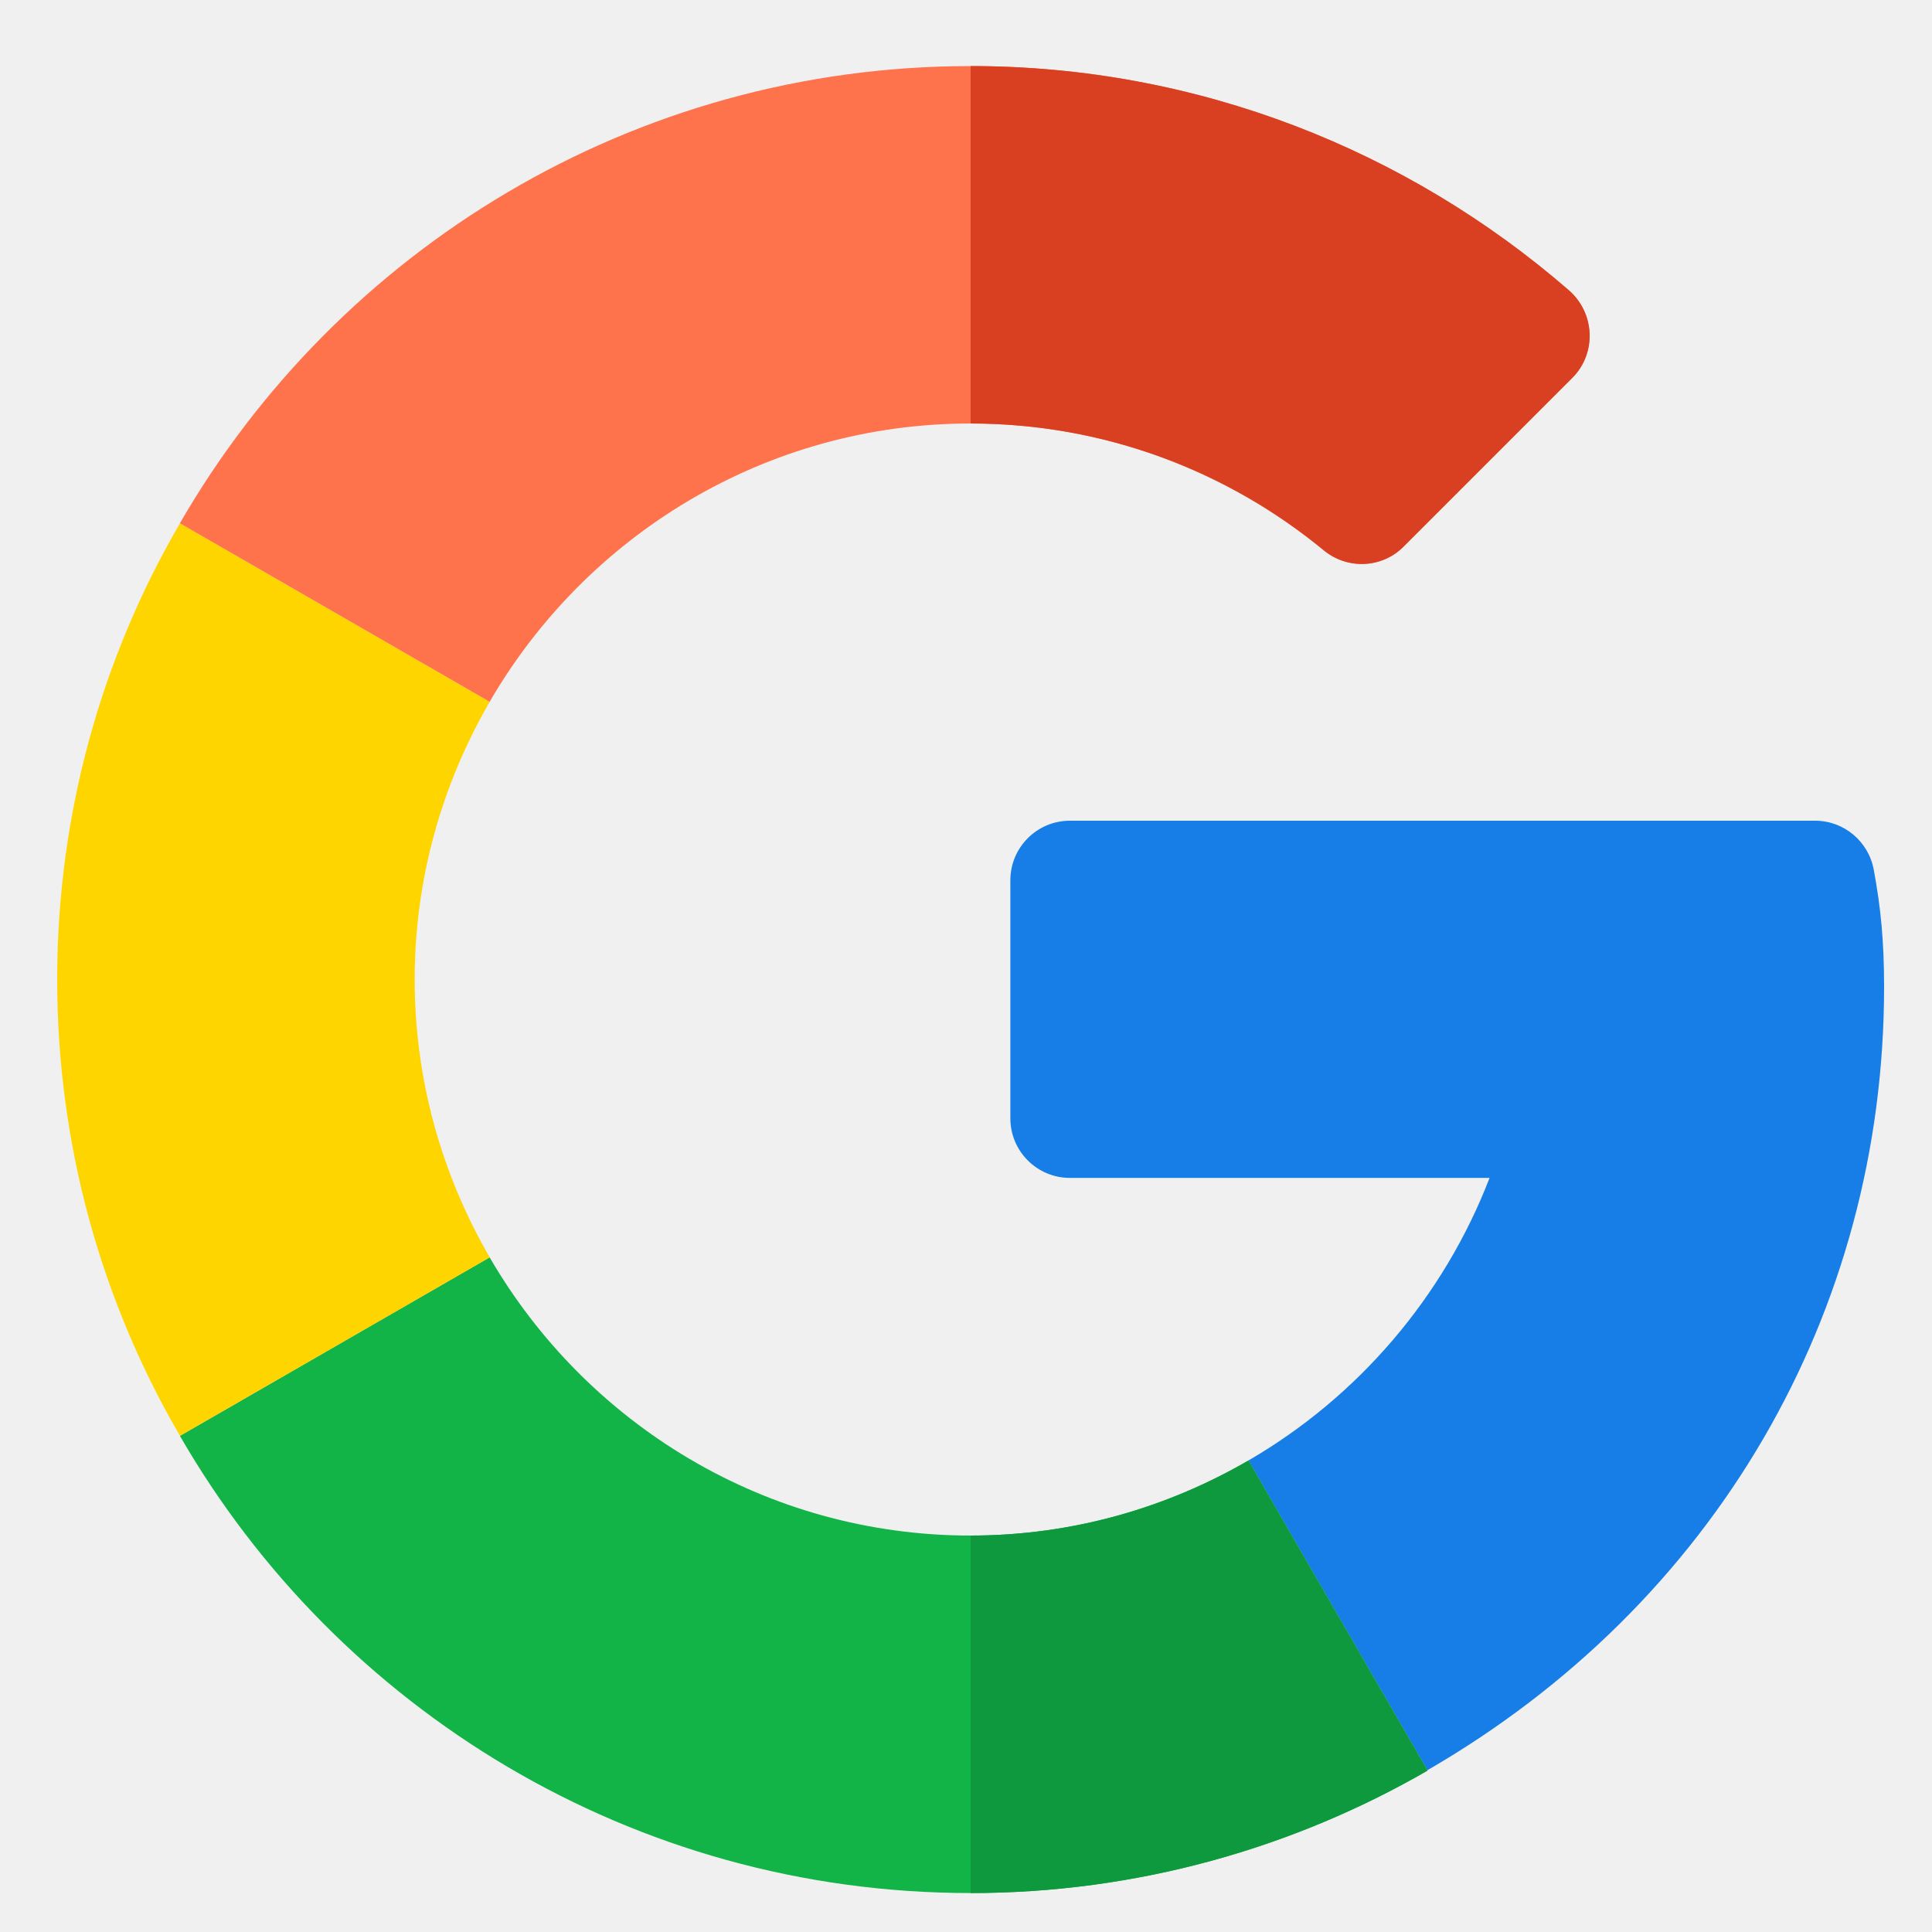
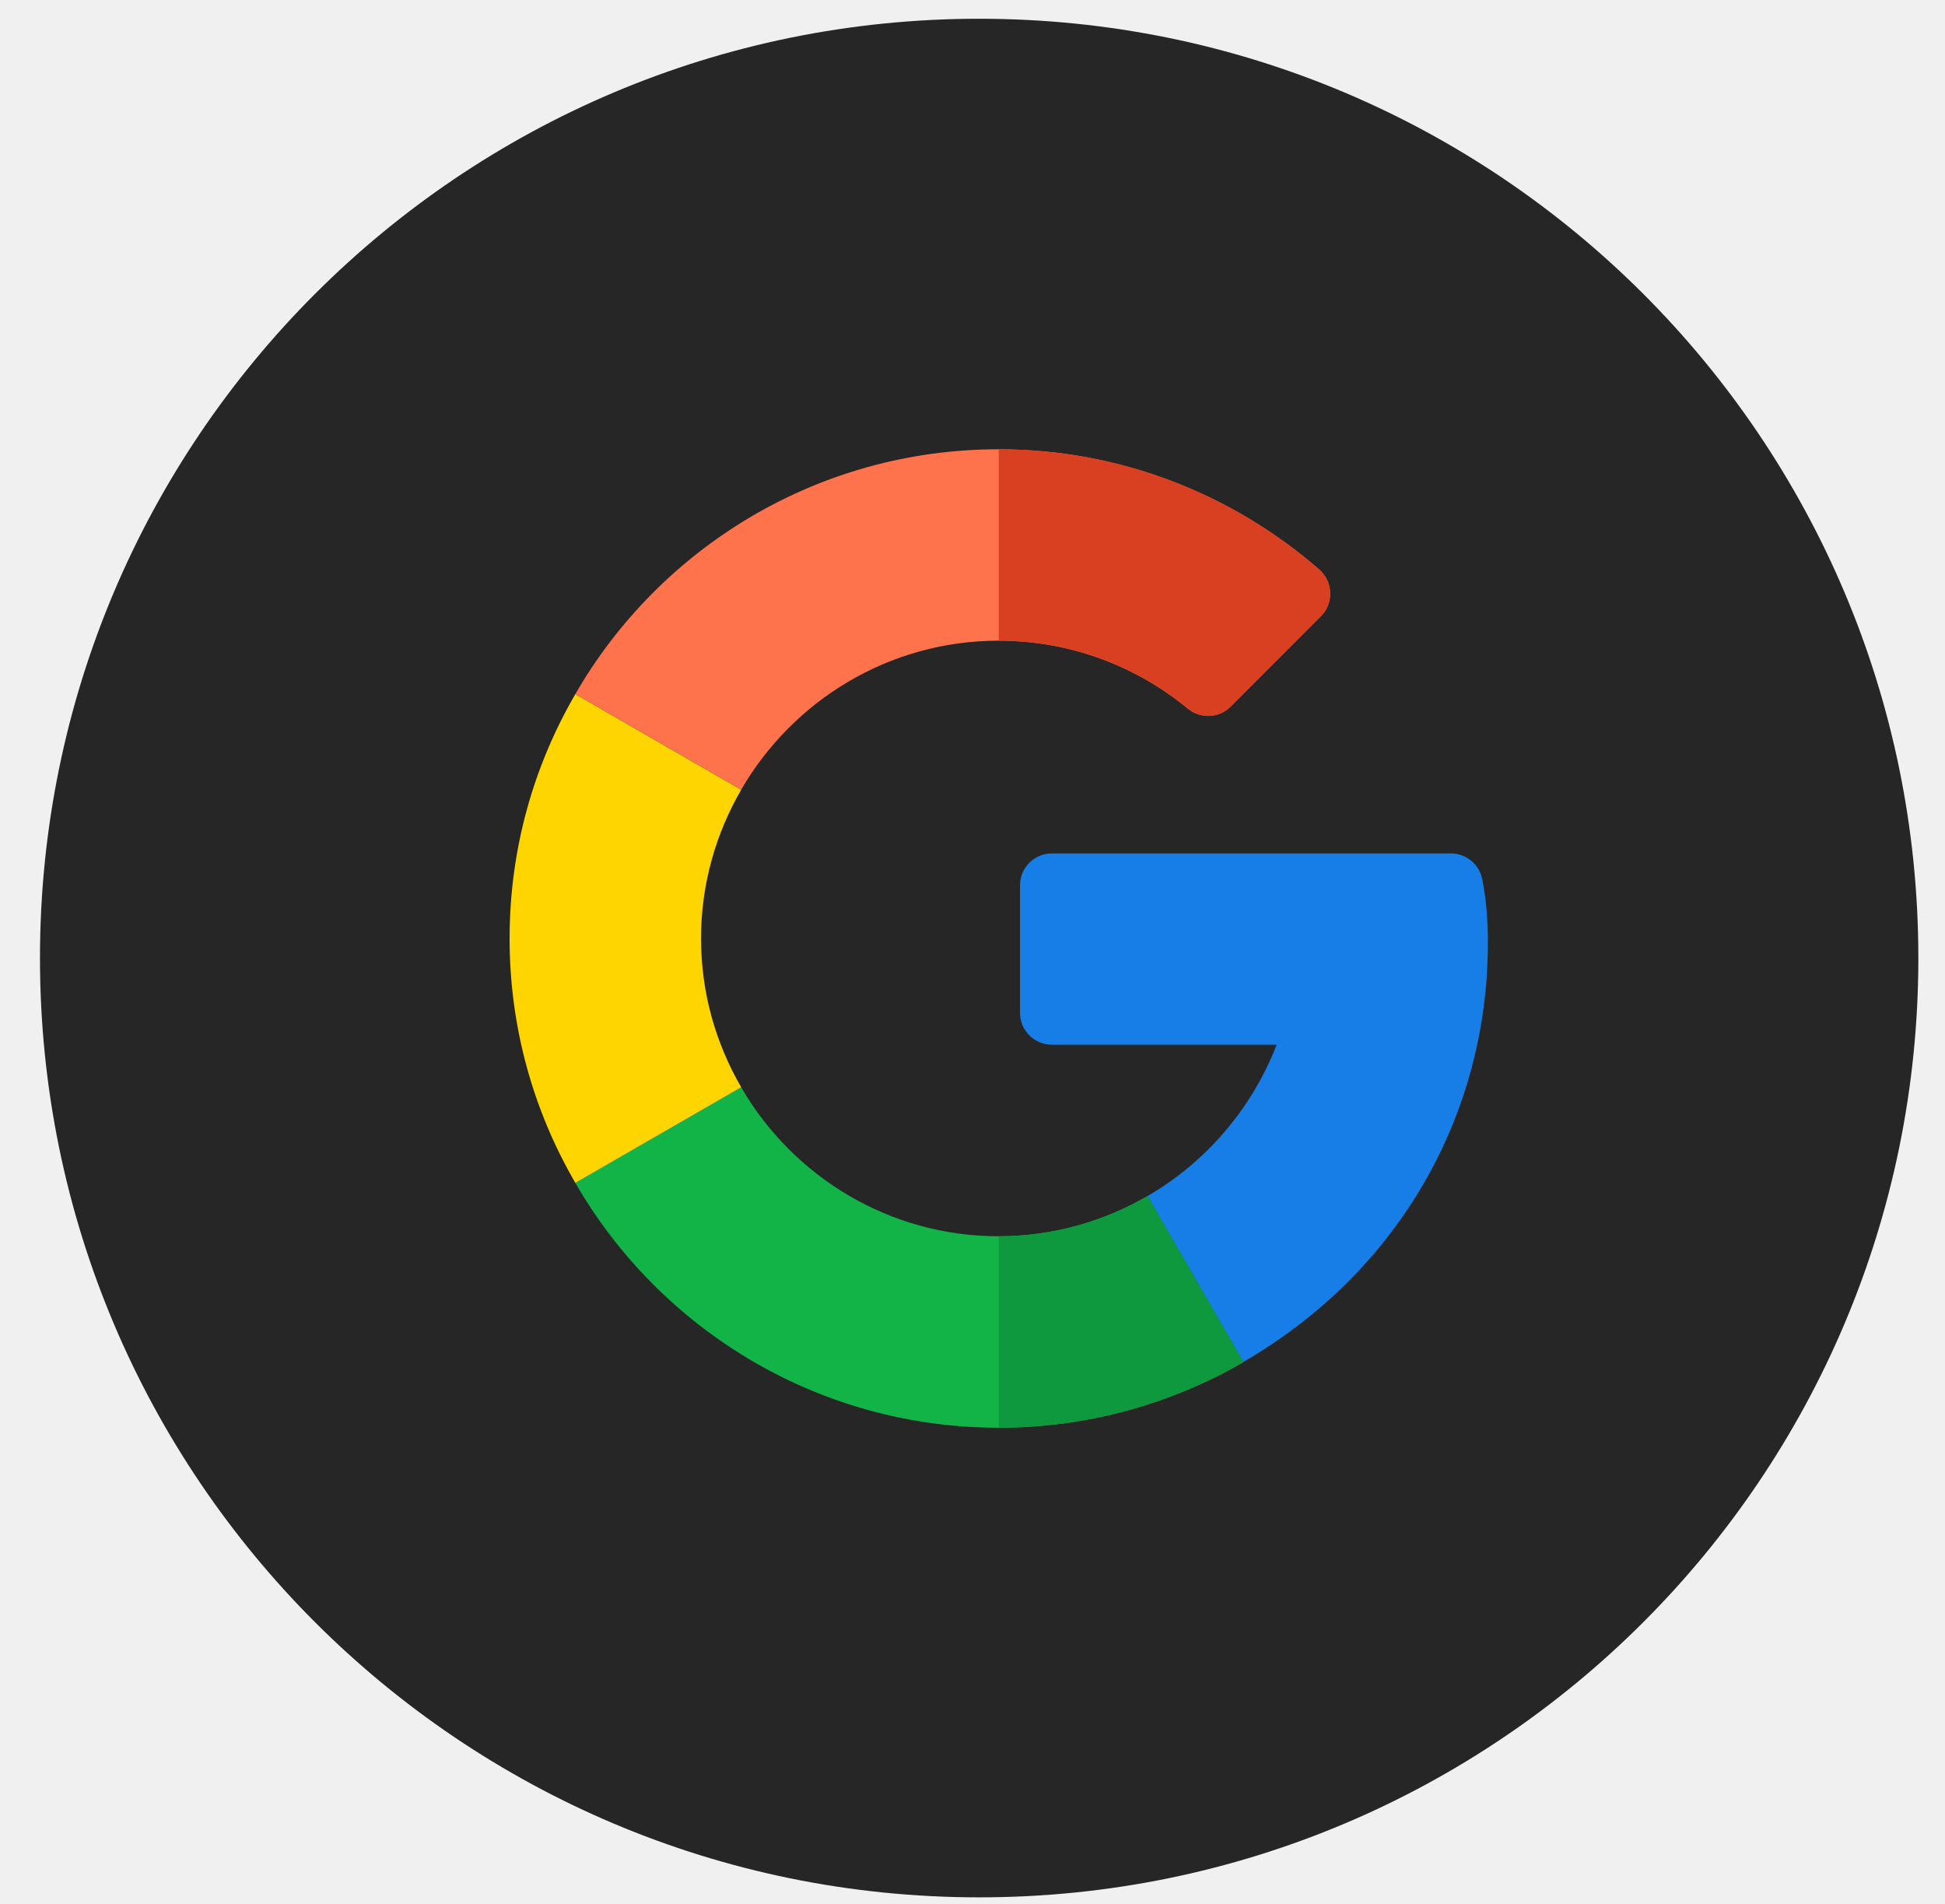
- <svg xmlns="http://www.w3.org/2000/svg" width="25" height="25" viewBox="0 0 25 25" fill="none">
-   <g clip-path="url(#clip0_1_1394)">
-     <path d="M23.488 10.62L13.845 10.62C13.419 10.62 13.074 10.965 13.074 11.391V14.471C13.074 14.897 13.419 15.242 13.845 15.242H19.275C18.68 16.785 17.57 18.077 16.154 18.899L18.47 22.907C22.184 20.759 24.38 16.99 24.38 12.77C24.38 12.17 24.336 11.74 24.247 11.257C24.18 10.889 23.861 10.62 23.488 10.62Z" fill="#167EE6" />
-     <path d="M12.559 19.87C9.902 19.87 7.582 18.419 6.336 16.27L2.328 18.58C4.367 22.115 8.188 24.496 12.559 24.496C14.703 24.496 16.726 23.919 18.469 22.913V22.907L16.154 18.899C15.095 19.513 13.869 19.87 12.559 19.87Z" fill="#12B347" />
-     <path d="M18.471 22.912V22.907L16.155 18.899C15.096 19.513 13.871 19.87 12.56 19.87V24.496C14.705 24.496 16.728 23.918 18.471 22.912Z" fill="#0F993E" />
-     <path d="M5.366 12.675C5.366 11.366 5.723 10.14 6.337 9.081L2.329 6.771C1.317 8.508 0.74 10.526 0.74 12.675C0.74 14.825 1.317 16.843 2.329 18.58L6.337 16.27C5.723 15.211 5.366 13.985 5.366 12.675Z" fill="#FFD500" />
-     <path d="M12.559 5.48C14.292 5.48 15.884 6.096 17.127 7.12C17.434 7.373 17.88 7.355 18.161 7.074L20.343 4.891C20.662 4.573 20.639 4.051 20.299 3.755C18.216 1.948 15.505 0.855 12.559 0.855C8.188 0.855 4.367 3.236 2.328 6.771L6.336 9.081C7.582 6.932 9.902 5.48 12.559 5.48Z" fill="#FE724C" />
-     <path d="M17.129 7.12C17.435 7.373 17.881 7.355 18.162 7.074L20.345 4.891C20.663 4.573 20.641 4.051 20.3 3.755C18.217 1.948 15.507 0.855 12.56 0.855V5.48C14.293 5.48 15.885 6.096 17.129 7.12Z" fill="#D93F21" />
+ <svg xmlns="http://www.w3.org/2000/svg" width="47" height="46" viewBox="0 0 47 46" fill="none">
+   <circle cx="23.661" cy="23.148" r="22.695" fill="#262626" />
+   <g clip-path="url(#clip0_1_1545)">
+     <path d="M35.062 20.62L25.419 20.62C24.993 20.62 24.648 20.965 24.648 21.391V24.471C24.648 24.897 24.993 25.242 25.419 25.242H30.849C30.254 26.785 29.144 28.077 27.729 28.899L30.044 32.907C33.758 30.759 35.954 26.99 35.954 22.77C35.954 22.17 35.91 21.74 35.821 21.257C35.754 20.889 35.435 20.62 35.062 20.62Z" fill="#167EE6" />
+     <path d="M24.133 29.87C21.476 29.87 19.156 28.419 17.91 26.27L13.902 28.58C15.941 32.115 19.762 34.496 24.133 34.496C26.277 34.496 28.3 33.919 30.043 32.913V32.907L27.728 28.899C26.669 29.513 25.443 29.87 24.133 29.87Z" fill="#12B347" />
+     <path d="M30.045 32.912V32.907L27.729 28.899C26.67 29.513 25.445 29.87 24.134 29.87V34.496C26.279 34.496 28.302 33.918 30.045 32.912Z" fill="#0F993E" />
+     <path d="M16.94 22.675C16.94 21.366 17.297 20.14 17.911 19.081L13.903 16.771C12.892 18.508 12.314 20.526 12.314 22.675C12.314 24.825 12.892 26.843 13.903 28.58L17.911 26.27C17.297 25.211 16.94 23.985 16.94 22.675Z" fill="#FFD500" />
+     <path d="M24.133 15.48C25.866 15.48 27.458 16.096 28.701 17.12C29.008 17.373 29.454 17.355 29.735 17.074L31.917 14.891C32.236 14.572 32.213 14.051 31.873 13.755C29.79 11.948 27.079 10.855 24.133 10.855C19.762 10.855 15.941 13.236 13.902 16.771L17.91 19.081C19.156 16.932 21.476 15.48 24.133 15.48Z" fill="#FE724C" />
+     <path d="M28.703 17.12C29.009 17.373 29.455 17.355 29.736 17.074L31.919 14.891C32.237 14.572 32.215 14.051 31.874 13.755C29.791 11.948 27.081 10.855 24.134 10.855V15.48C25.867 15.48 27.459 16.096 28.703 17.12Z" fill="#D93F21" />
  </g>
  <defs>
-     <clipPath id="clip0_1_1394">
-       <rect width="23.641" height="23.641" fill="white" transform="translate(0.739502 0.855118)" />
+     <clipPath id="clip0_1_1545">
+       <rect width="23.641" height="23.641" fill="white" transform="translate(12.3135 10.8551)" />
    </clipPath>
  </defs>
</svg>
